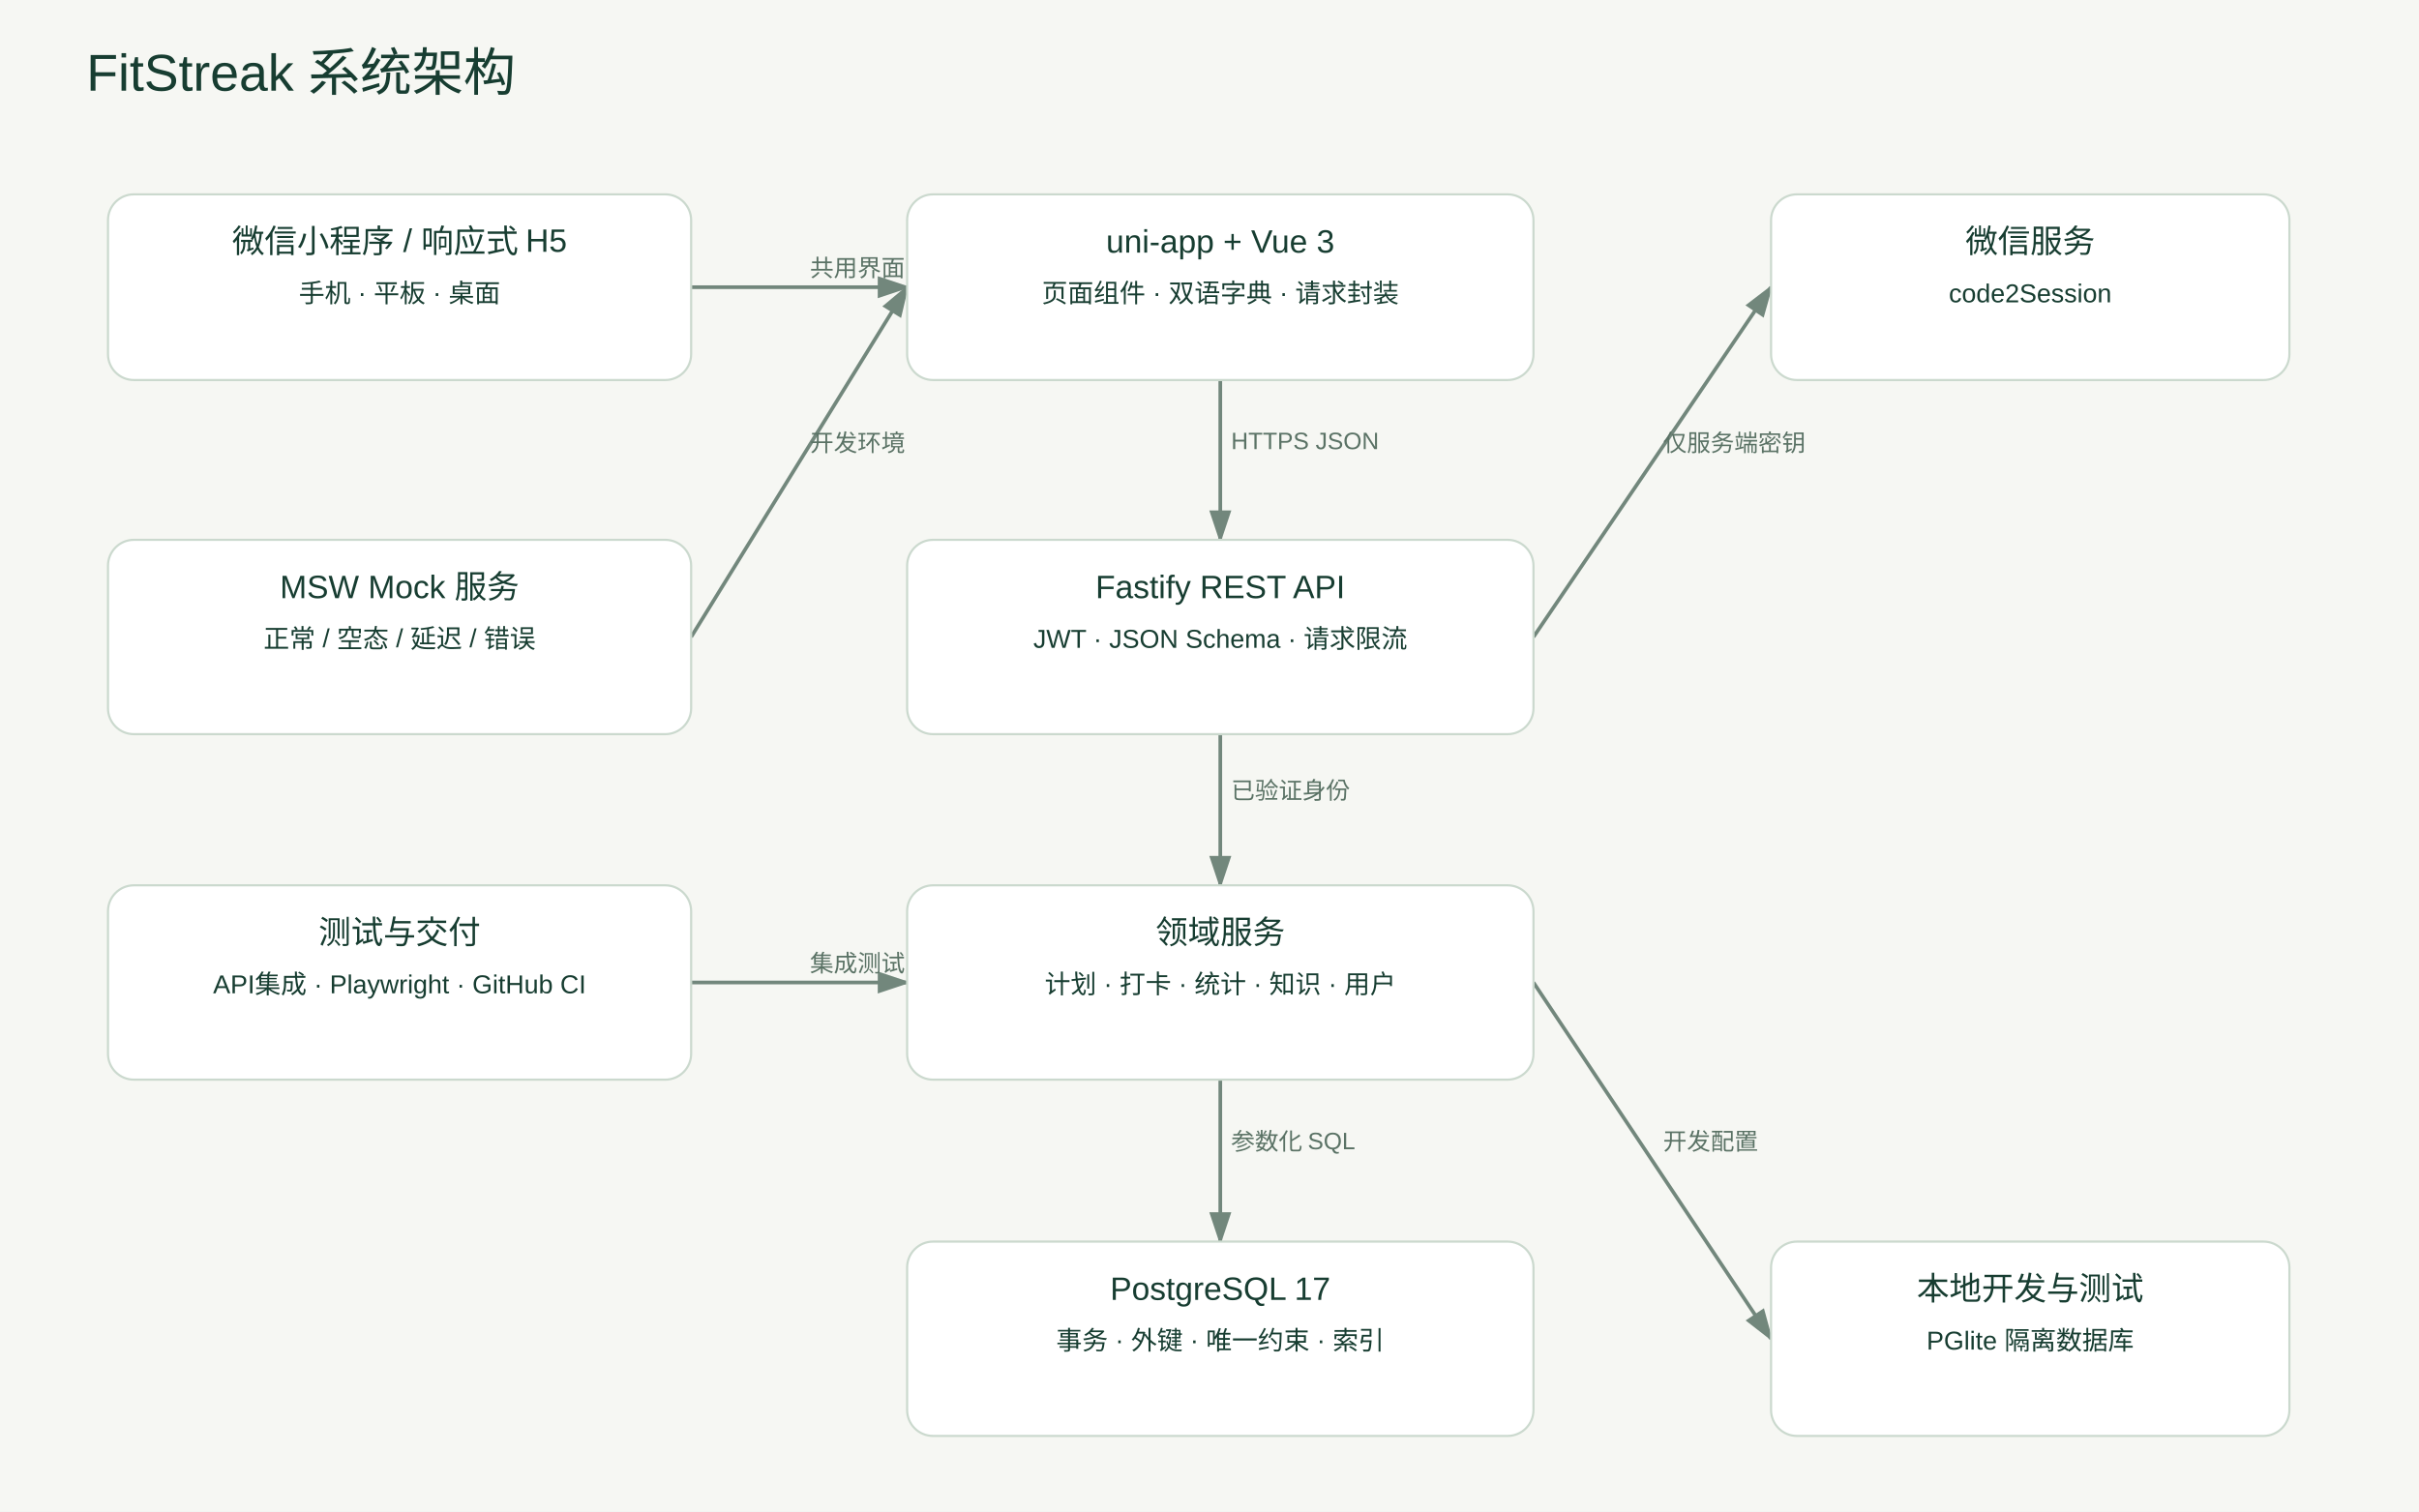
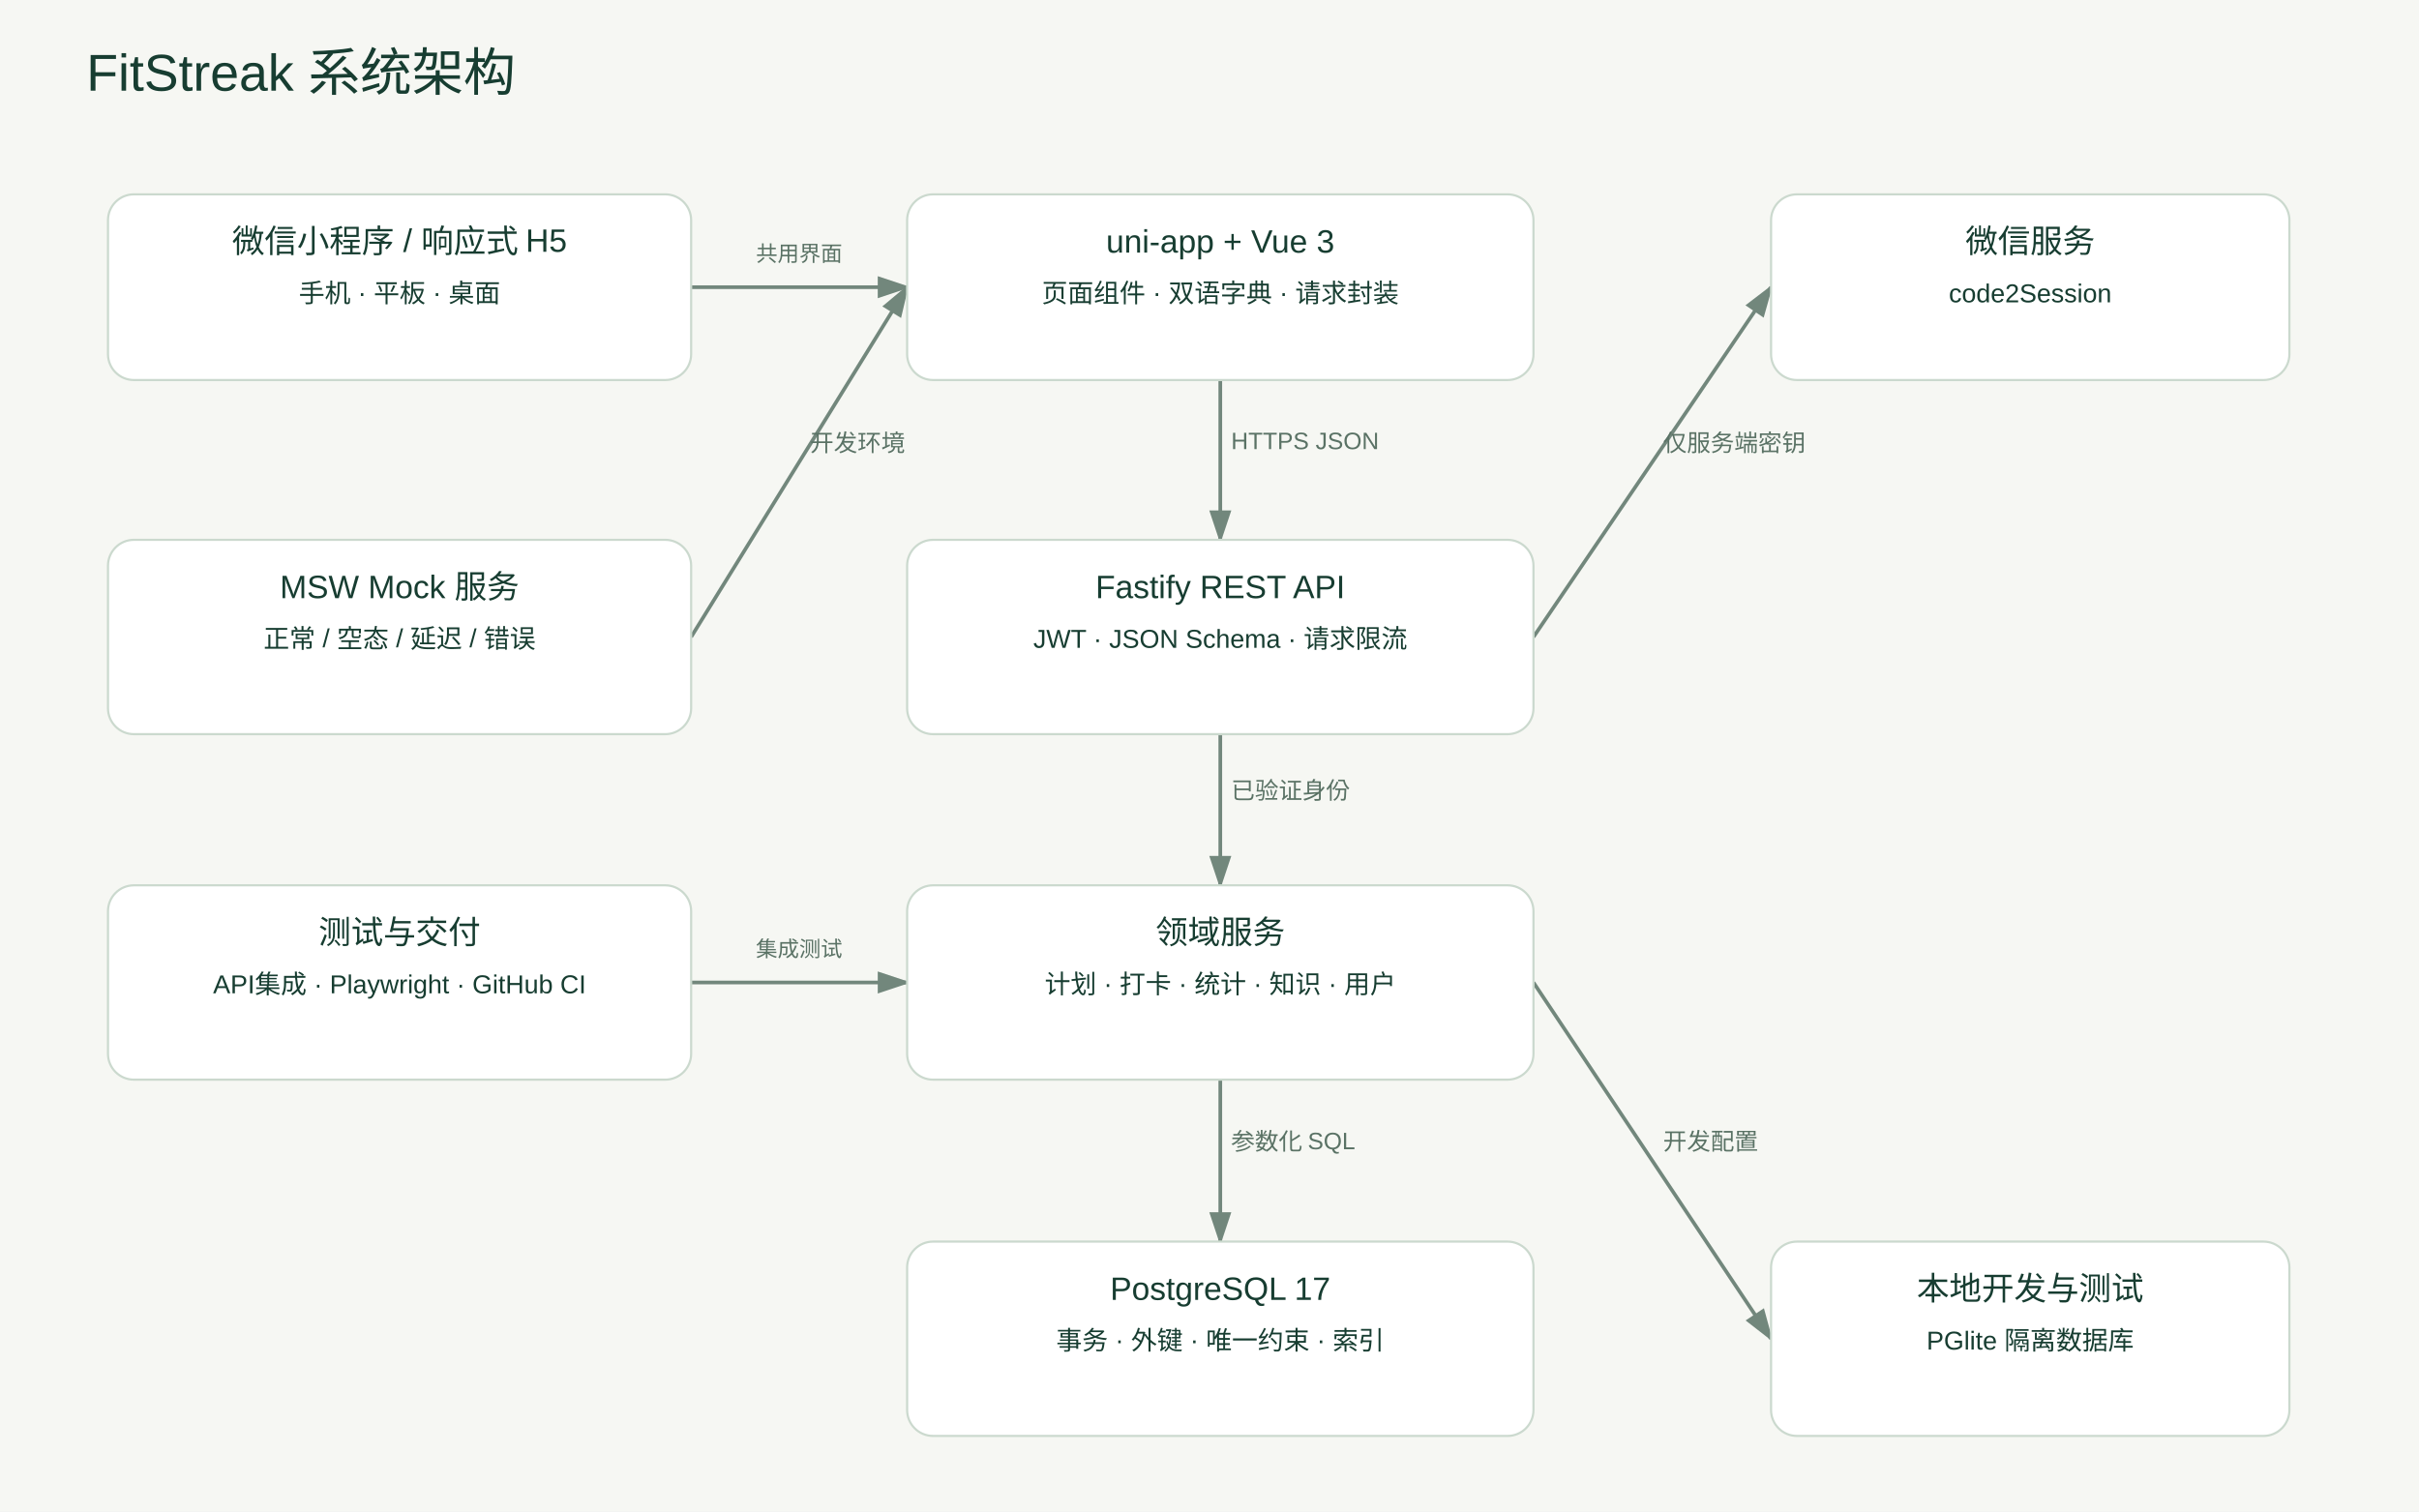
<svg xmlns="http://www.w3.org/2000/svg" width="1120" height="700" viewBox="0 0 1120 700">
  <defs>
    <marker id="arrow" markerWidth="10" markerHeight="10" refX="8" refY="3" orient="auto">
      <path d="M0,0 L0,6 L9,3 z" fill="#72877c" />
    </marker>
  </defs>
  <rect width="100%" height="100%" fill="#f6f7f3" />
  <text x="40" y="42" font-family="Microsoft YaHei,Arial" font-size="24" fill="#173d31">FitStreak 系统架构</text>
  <path d="M320 133.0 L420 133.0" stroke="#72877c" stroke-width="1.7" fill="none" marker-end="url(#arrow)" />
-   <text x="375.0" y="128.0" font-family="Microsoft YaHei,Arial" font-size="11" fill="#5a7265">共用界面</text>
+   <text x="370.0" y="121.0" text-anchor="middle" font-family="Microsoft YaHei,Arial" font-size="10" fill="#5a7265">共用界面</text>
  <path d="M565.0 176 L565.0 250" stroke="#72877c" stroke-width="1.7" fill="none" marker-end="url(#arrow)" />
  <text x="570.0" y="208.0" font-family="Microsoft YaHei,Arial" font-size="11" fill="#5a7265">HTTPS JSON</text>
  <path d="M710 295.0 L820 133.0" stroke="#72877c" stroke-width="1.7" fill="none" marker-end="url(#arrow)" />
  <text x="770.0" y="209.0" font-family="Microsoft YaHei,Arial" font-size="11" fill="#5a7265">仅服务端密钥</text>
  <path d="M565.0 340 L565.0 410" stroke="#72877c" stroke-width="1.7" fill="none" marker-end="url(#arrow)" />
  <text x="570.0" y="370.0" font-family="Microsoft YaHei,Arial" font-size="11" fill="#5a7265">已验证身份</text>
  <path d="M565.0 500 L565.0 575" stroke="#72877c" stroke-width="1.7" fill="none" marker-end="url(#arrow)" />
  <text x="570.0" y="532.5" font-family="Microsoft YaHei,Arial" font-size="11" fill="#5a7265">参数化 SQL</text>
  <path d="M320 295.0 L420 133.0" stroke="#72877c" stroke-width="1.7" fill="none" marker-end="url(#arrow)" />
  <text x="375.0" y="209.0" font-family="Microsoft YaHei,Arial" font-size="11" fill="#5a7265">开发环境</text>
  <path d="M320 455.0 L420 455.0" stroke="#72877c" stroke-width="1.7" fill="none" marker-end="url(#arrow)" />
-   <text x="375.0" y="450.0" font-family="Microsoft YaHei,Arial" font-size="11" fill="#5a7265">集成测试</text>
+   <text x="370.0" y="443.0" text-anchor="middle" font-family="Microsoft YaHei,Arial" font-size="10" fill="#5a7265">集成测试</text>
  <path d="M710 455.0 L820 620.0" stroke="#72877c" stroke-width="1.7" fill="none" marker-end="url(#arrow)" />
  <text x="770.0" y="532.5" font-family="Microsoft YaHei,Arial" font-size="11" fill="#5a7265">开发配置</text>
  <rect x="50" y="90" width="270" height="86" rx="12" fill="#fff" stroke="#cbd9ce" />
  <text x="185.0" y="117" text-anchor="middle" font-family="Microsoft YaHei,Arial" font-size="15" fill="#173d31">微信小程序 / 响应式 H5</text>
  <text x="185.0" y="140" text-anchor="middle" font-family="Microsoft YaHei,Arial" font-size="12" fill="#173d31">手机 · 平板 · 桌面</text>
  <rect x="420" y="90" width="290" height="86" rx="12" fill="#fff" stroke="#cbd9ce" />
  <text x="565.0" y="117" text-anchor="middle" font-family="Microsoft YaHei,Arial" font-size="15" fill="#173d31">uni-app + Vue 3</text>
  <text x="565.0" y="140" text-anchor="middle" font-family="Microsoft YaHei,Arial" font-size="12" fill="#173d31">页面组件 · 双语字典 · 请求封装</text>
  <rect x="820" y="90" width="240" height="86" rx="12" fill="#fff" stroke="#cbd9ce" />
  <text x="940.0" y="117" text-anchor="middle" font-family="Microsoft YaHei,Arial" font-size="15" fill="#173d31">微信服务</text>
  <text x="940.0" y="140" text-anchor="middle" font-family="Microsoft YaHei,Arial" font-size="12" fill="#173d31">code2Session</text>
  <rect x="420" y="250" width="290" height="90" rx="12" fill="#fff" stroke="#cbd9ce" />
  <text x="565.0" y="277" text-anchor="middle" font-family="Microsoft YaHei,Arial" font-size="15" fill="#173d31">Fastify REST API</text>
  <text x="565.0" y="300" text-anchor="middle" font-family="Microsoft YaHei,Arial" font-size="12" fill="#173d31">JWT · JSON Schema · 请求限流</text>
  <rect x="420" y="410" width="290" height="90" rx="12" fill="#fff" stroke="#cbd9ce" />
  <text x="565.0" y="437" text-anchor="middle" font-family="Microsoft YaHei,Arial" font-size="15" fill="#173d31">领域服务</text>
  <text x="565.0" y="460" text-anchor="middle" font-family="Microsoft YaHei,Arial" font-size="12" fill="#173d31">计划 · 打卡 · 统计 · 知识 · 用户</text>
  <rect x="420" y="575" width="290" height="90" rx="12" fill="#fff" stroke="#cbd9ce" />
  <text x="565.0" y="602" text-anchor="middle" font-family="Microsoft YaHei,Arial" font-size="15" fill="#173d31">PostgreSQL 17</text>
  <text x="565.0" y="625" text-anchor="middle" font-family="Microsoft YaHei,Arial" font-size="12" fill="#173d31">事务 · 外键 · 唯一约束 · 索引</text>
  <rect x="50" y="250" width="270" height="90" rx="12" fill="#fff" stroke="#cbd9ce" />
  <text x="185.0" y="277" text-anchor="middle" font-family="Microsoft YaHei,Arial" font-size="15" fill="#173d31">MSW Mock 服务</text>
  <text x="185.0" y="300" text-anchor="middle" font-family="Microsoft YaHei,Arial" font-size="12" fill="#173d31">正常 / 空态 / 延迟 / 错误</text>
  <rect x="50" y="410" width="270" height="90" rx="12" fill="#fff" stroke="#cbd9ce" />
  <text x="185.0" y="437" text-anchor="middle" font-family="Microsoft YaHei,Arial" font-size="15" fill="#173d31">测试与交付</text>
  <text x="185.0" y="460" text-anchor="middle" font-family="Microsoft YaHei,Arial" font-size="12" fill="#173d31">API集成 · Playwright · GitHub CI</text>
  <rect x="820" y="575" width="240" height="90" rx="12" fill="#fff" stroke="#cbd9ce" />
  <text x="940.0" y="602" text-anchor="middle" font-family="Microsoft YaHei,Arial" font-size="15" fill="#173d31">本地开发与测试</text>
  <text x="940.0" y="625" text-anchor="middle" font-family="Microsoft YaHei,Arial" font-size="12" fill="#173d31">PGlite 隔离数据库</text>
</svg>
